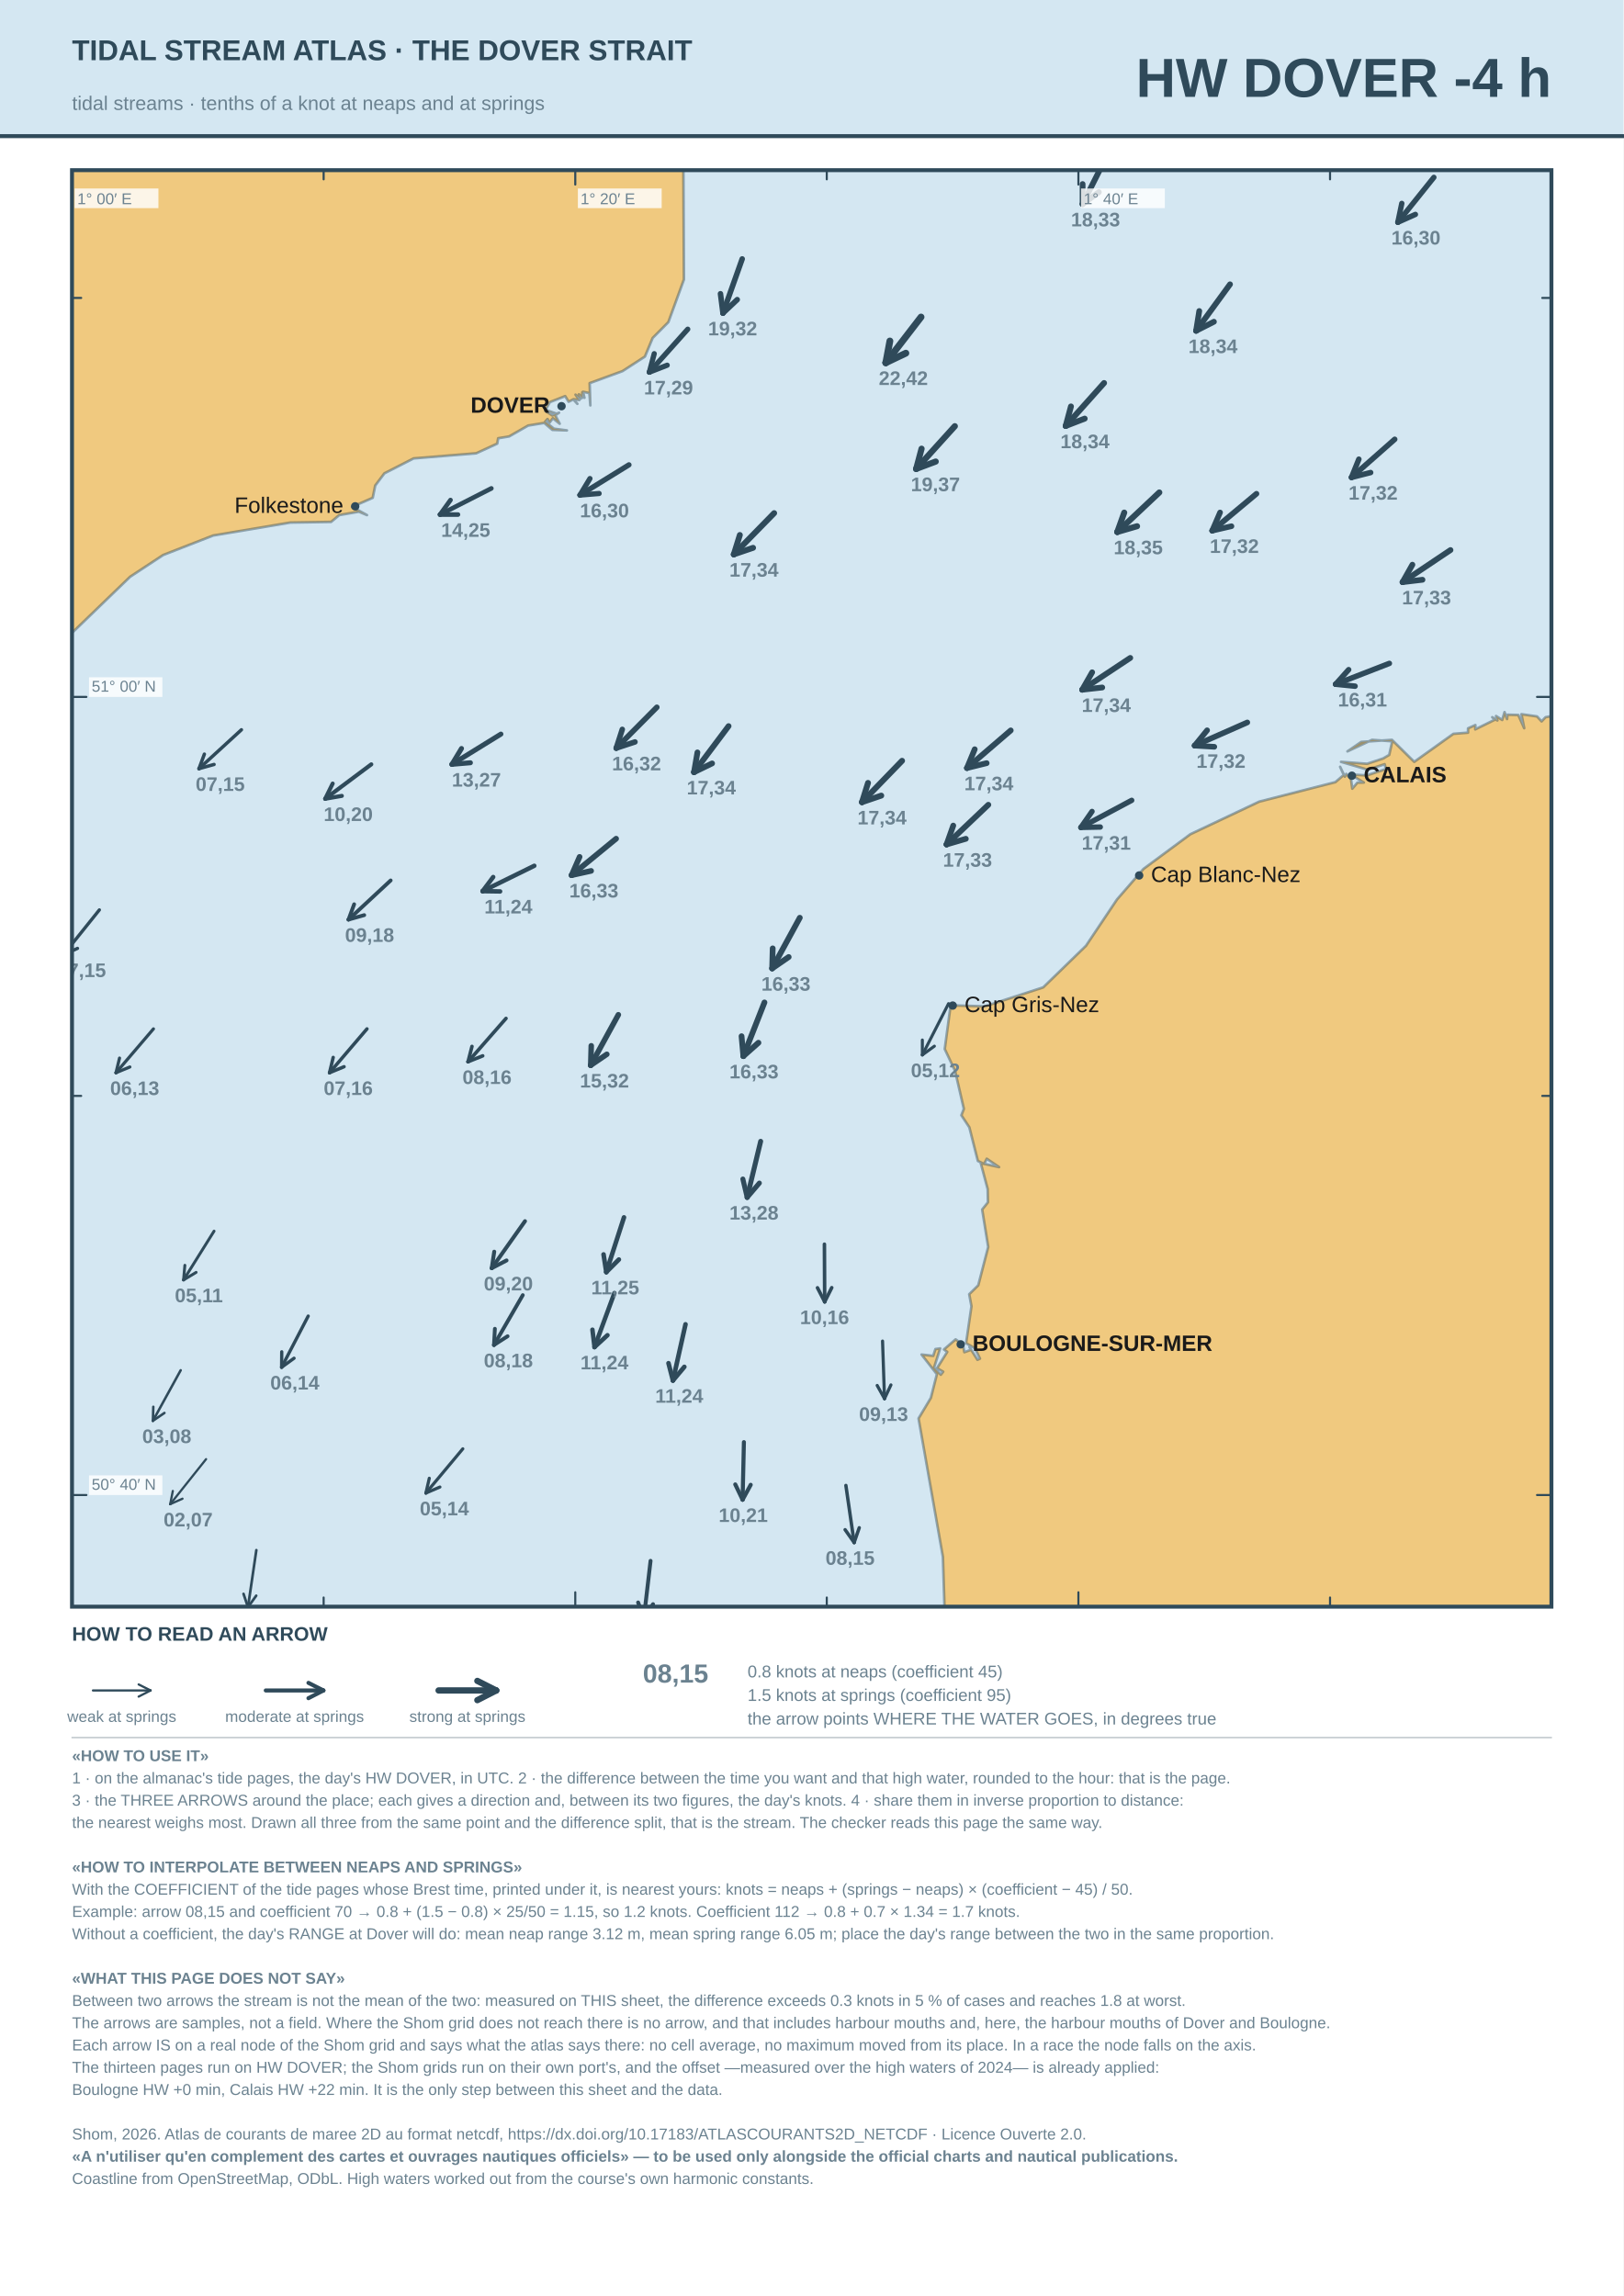
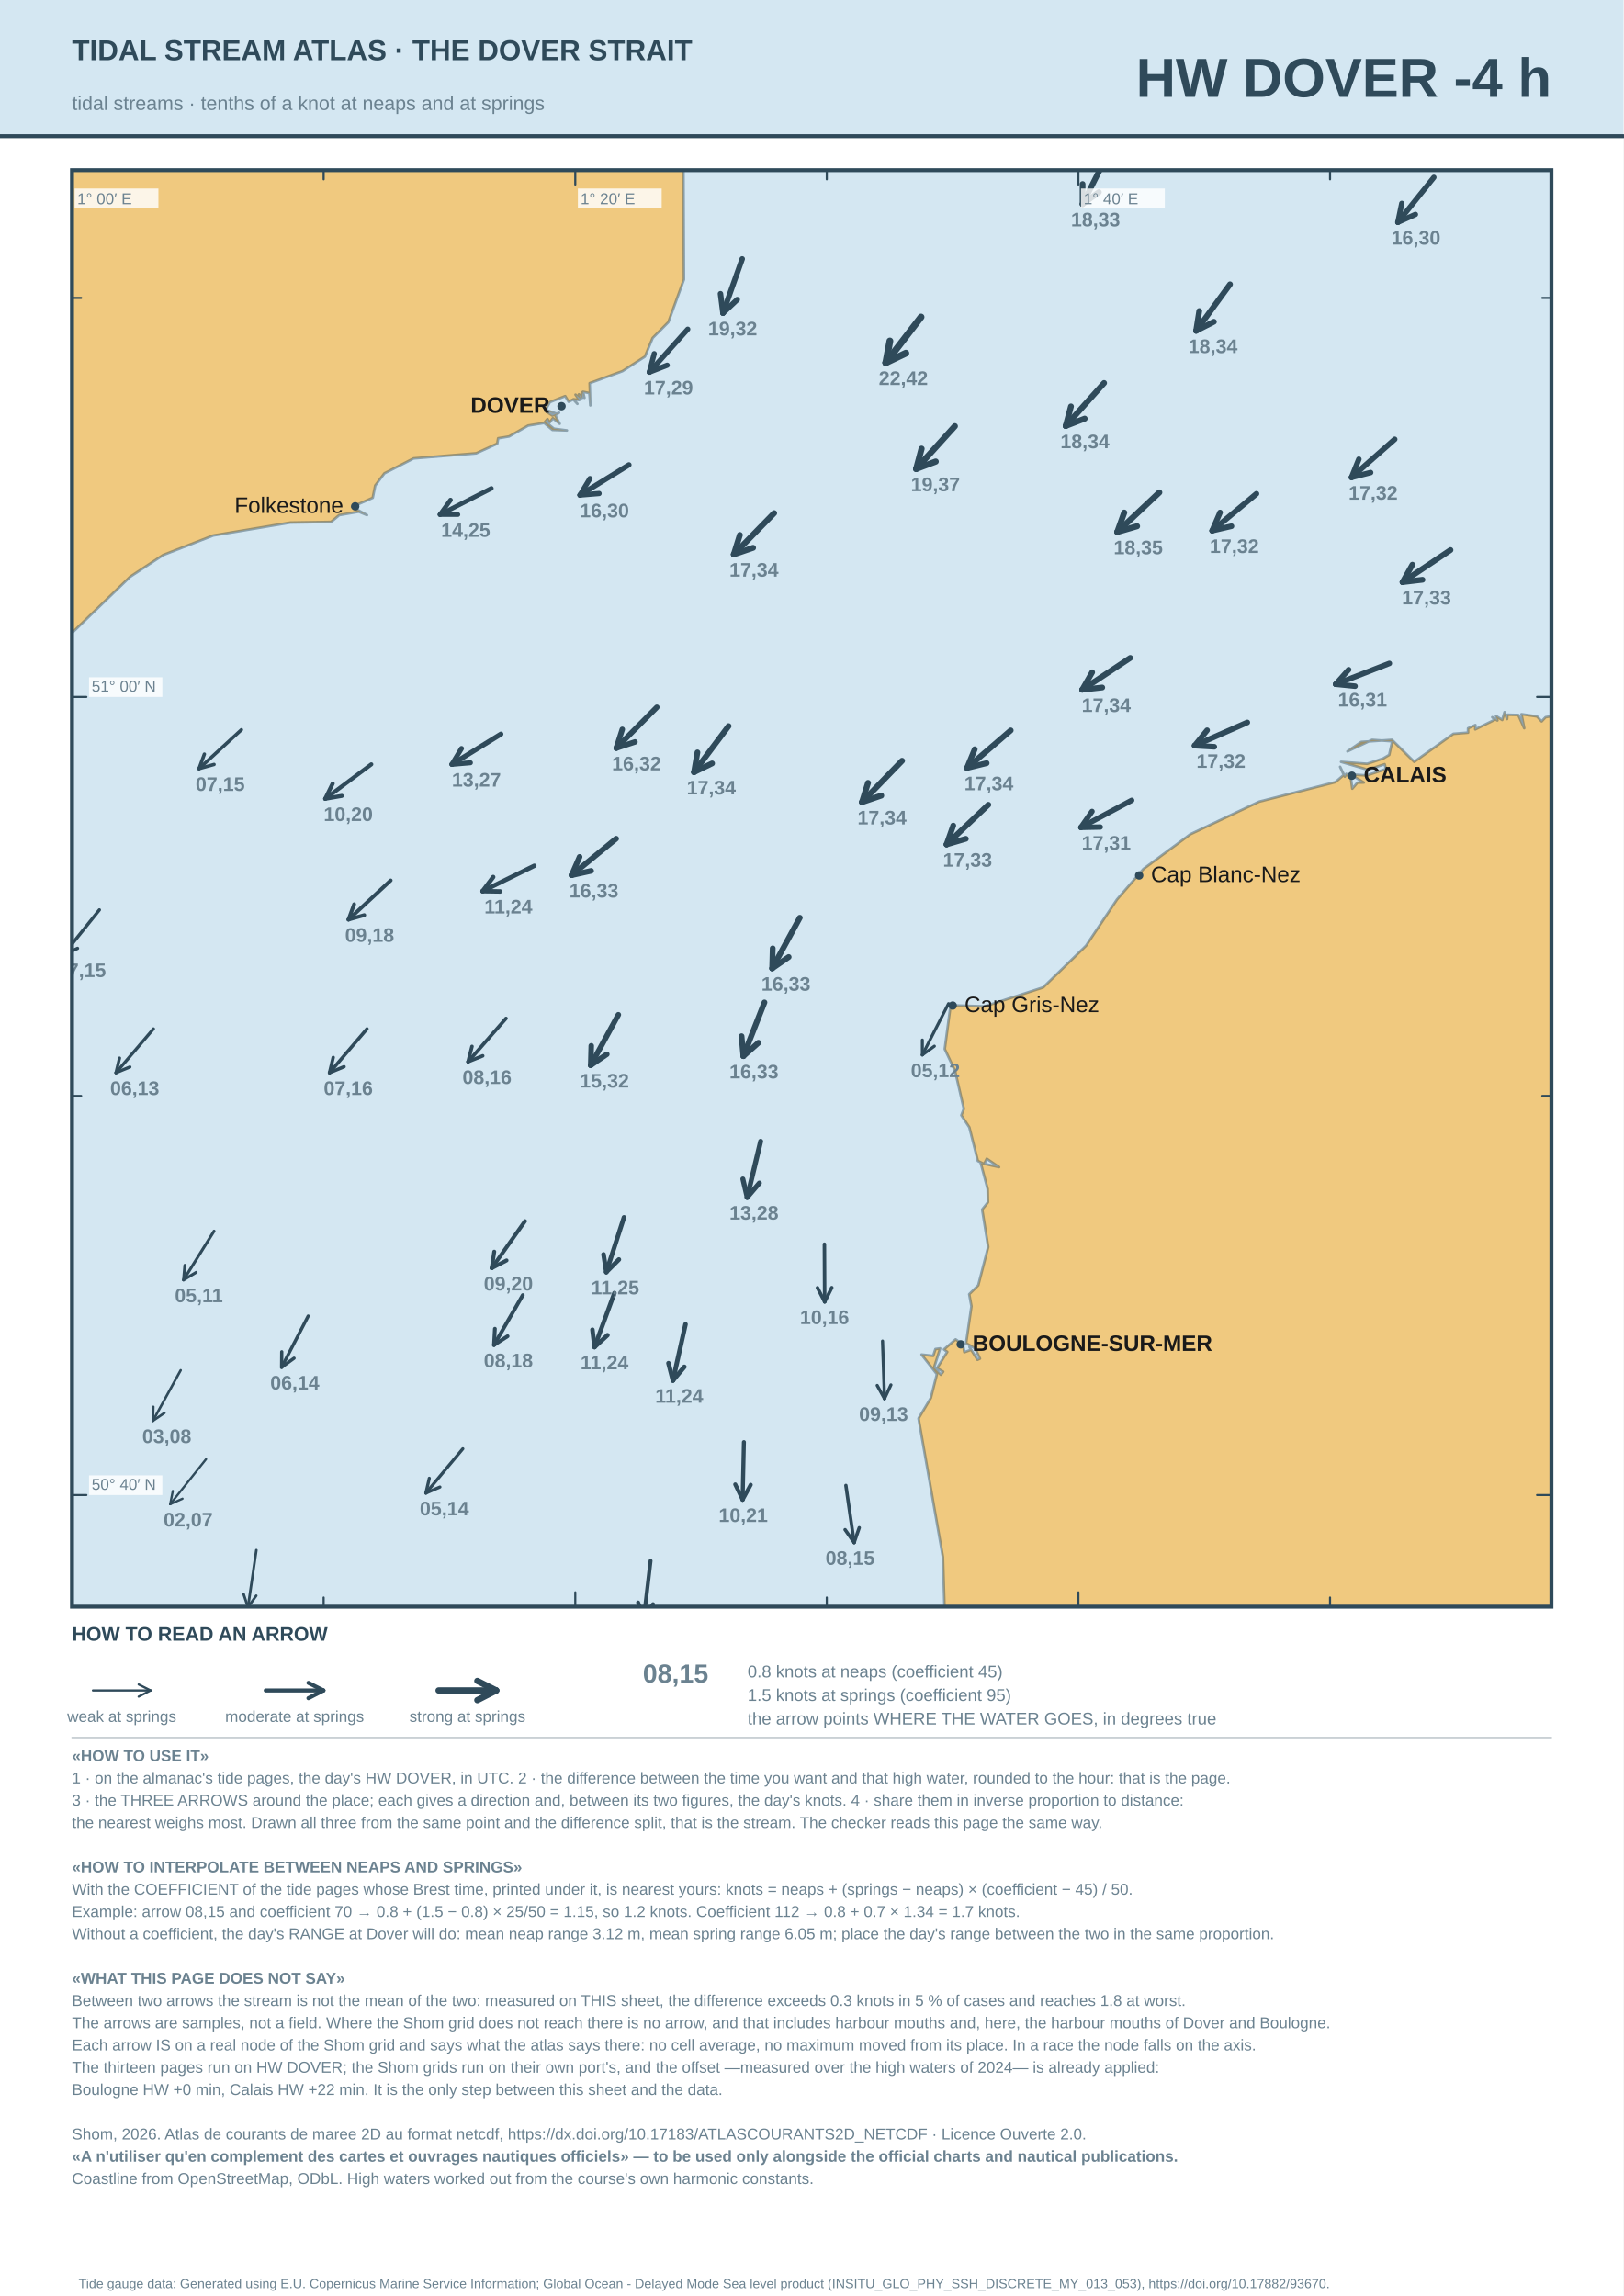
<svg xmlns="http://www.w3.org/2000/svg" width="1240" height="1754" viewBox="0 0 1240 1754">
  <rect x="0.0" y="0.0" width="1240.0" height="1754.0" fill="#FFFFFF" />
  <rect x="0.0" y="0.0" width="1240.0" height="104.0" fill="#D4E7F2" />
  <line x1="0.0" y1="104.0" x2="1240.0" y2="104.0" stroke="#2F4A5A" stroke-width="3.0" stroke-linecap="round" />
  <text x="55.0" y="46.0" font-family="Arial" font-size="22" fill="#2F4A5A" font-weight="bold">TIDAL STREAM ATLAS · THE DOVER STRAIT</text>
  <text x="55.0" y="84.0" font-family="Arial" font-size="15" fill="#6B8290">tidal streams · tenths of a knot at neaps and at springs</text>
  <text x="1185.0" y="74.0" font-family="Arial" font-size="42" fill="#2F4A5A" font-weight="bold" text-anchor="end">HW DOVER   -4 h</text>
  <g transform="translate(0.0,75.0)">
    <clipPath id="marco">
      <rect x="55.0" y="55.0" width="1130.0" height="1097.4" />
    </clipPath>
    <g clip-path="url(#marco)">
      <rect x="55.0" y="55.0" width="1130.0" height="1097.4" fill="#D4E7F2" />
      <polygon points="522.0,55.0 522.4,138.5 510.5,171.1 498.5,183.2 492.6,197.4 475.5,208.5 450.4,217.7 450.9,234.7 450.2,225.3 445.3,224.3 446.4,228.9 444.8,224.6 444.7,228.9 442.2,226.2 443.5,229.6 439.6,226.5 442.5,230.6 438.0,230.0 441.0,233.5 437.9,230.1 434.3,231.9 431.7,227.6 420.0,232.2 416.7,238.1 424.7,240.9 416.3,238.8 421.9,242.4 427.0,240.3 424.1,242.2 427.5,248.7 422.3,244.5 419.7,247.9 418.2,245.1 416.4,247.1 423.1,252.5 433.0,253.8 421.9,253.4 415.7,248.1 403.4,250.1 388.9,258.4 380.5,259.8 379.8,263.9 363.7,271.3 315.9,275.2 293.6,286.6 286.6,295.9 284.7,305.3 268.9,312.2 280.3,318.5 274.1,315.9 259.1,318.5 252.9,323.7 221.7,324.2 162.8,334.1 124.6,349.0 99.4,365.6 55.0,408.5 55.0,55.0" fill="#F0C97F" />
      <polygon points="721.4,1152.4 720.2,1114.4 701.6,1008.6 711.0,992.9 715.6,974.8 703.9,959.8 712.8,960.8 714.5,955.6 718.1,955.1 713.4,969.9 718.6,975.2 720.4,972.9 715.7,970.2 723.5,957.8 721.0,955.9 729.9,948.2 735.5,952.2 736.6,958.0 741.6,956.2 740.5,954.1 746.6,963.8 748.5,962.9 744.8,955.1 737.9,951.1 742.0,922.9 740.3,913.7 747.2,906.9 754.8,877.6 750.2,849.0 754.6,843.5 754.4,833.4 749.1,813.5 763.1,816.6 753.7,810.2 751.7,814.2 746.9,811.9 740.4,786.2 734.3,777.0 736.2,772.1 729.5,743.1 721.6,726.4 726.1,693.0 752.2,693.8 796.8,679.3 829.5,647.5 853.2,612.1 873.4,588.8 909.2,562.3 961.8,537.4 1020.0,522.5 1026.4,517.0 1023.6,510.8 1027.2,518.3 1028.3,516.2 1031.9,520.2 1032.9,527.5 1036.8,522.9 1041.7,522.8 1031.5,516.6 1043.9,517.4 1058.6,512.5 1057.6,508.8 1044.7,513.0 1024.3,507.0 1044.2,508.5 1056.5,504.4 1061.1,501.7 1063.4,491.3 1048.0,490.2 1029.2,499.0 1039.7,491.8 1063.2,490.2 1080.2,507.0 1110.1,485.6 1121.3,484.7 1121.3,481.4 1126.9,478.9 1126.8,482.2 1141.8,474.8 1139.8,472.9 1143.7,475.4 1142.7,472.0 1147.4,475.0 1149.2,469.0 1151.1,474.3 1151.4,471.0 1159.7,471.2 1164.2,481.3 1162.1,470.6 1174.0,472.3 1177.5,476.1 1180.5,472.9 1185.0,472.1 1185.0,1152.4" fill="#F0C97F" />
      <polygon points="522.0,55.0 522.4,138.5 510.5,171.1 498.5,183.2 492.6,197.4 475.5,208.5 450.4,217.7 450.9,234.7 450.2,225.3 445.3,224.3 446.4,228.9 444.8,224.6 444.7,228.9 442.2,226.2 443.5,229.6 439.6,226.5 442.5,230.6 438.0,230.0 441.0,233.5 437.9,230.1 434.3,231.9 431.7,227.6 420.0,232.2 416.7,238.1 424.7,240.9 416.3,238.8 421.9,242.4 427.0,240.3 424.1,242.2 427.5,248.7 422.3,244.5 419.7,247.9 418.2,245.1 416.4,247.1 423.1,252.5 433.0,253.8 421.9,253.4 415.7,248.1 403.4,250.1 388.9,258.4 380.5,259.8 379.8,263.9 363.7,271.3 315.9,275.2 293.6,286.6 286.6,295.9 284.7,305.3 268.9,312.2 280.3,318.5 274.1,315.9 259.1,318.5 252.9,323.7 221.7,324.2 162.8,334.1 124.6,349.0 99.4,365.6 55.0,408.5 55.0,55.0" fill="none" stroke="#2F4A5A" stroke-opacity="0.44" stroke-width="2" stroke-linecap="round" stroke-linejoin="round" />
      <polygon points="721.4,1152.4 720.2,1114.4 701.6,1008.6 711.0,992.9 715.6,974.8 703.9,959.8 712.8,960.8 714.5,955.6 718.1,955.1 713.4,969.9 718.6,975.2 720.4,972.9 715.7,970.2 723.5,957.8 721.0,955.9 729.9,948.2 735.5,952.2 736.6,958.0 741.6,956.2 740.5,954.1 746.6,963.8 748.5,962.9 744.8,955.1 737.9,951.1 742.0,922.9 740.3,913.7 747.2,906.9 754.8,877.6 750.2,849.0 754.6,843.5 754.4,833.4 749.1,813.5 763.1,816.6 753.7,810.2 751.7,814.2 746.9,811.9 740.4,786.2 734.3,777.0 736.2,772.1 729.5,743.1 721.6,726.4 726.1,693.0 752.2,693.8 796.8,679.3 829.5,647.5 853.2,612.1 873.4,588.8 909.2,562.3 961.8,537.4 1020.0,522.5 1026.4,517.0 1023.6,510.8 1027.2,518.3 1028.3,516.2 1031.9,520.2 1032.9,527.5 1036.8,522.9 1041.7,522.8 1031.5,516.6 1043.9,517.4 1058.6,512.5 1057.6,508.8 1044.7,513.0 1024.3,507.0 1044.2,508.5 1056.5,504.4 1061.1,501.7 1063.4,491.3 1048.0,490.2 1029.2,499.0 1039.7,491.8 1063.2,490.2 1080.2,507.0 1110.1,485.6 1121.3,484.7 1121.3,481.4 1126.9,478.9 1126.8,482.2 1141.8,474.8 1139.8,472.9 1143.7,475.4 1142.7,472.0 1147.4,475.0 1149.2,469.0 1151.1,474.3 1151.4,471.0 1159.7,471.2 1164.2,481.3 1162.1,470.6 1174.0,472.3 1177.5,476.1 1180.5,472.9 1185.0,472.1 1185.0,1152.4" fill="none" stroke="#2F4A5A" stroke-opacity="0.44" stroke-width="2" stroke-linecap="round" stroke-linejoin="round" />
      <circle cx="428.9" cy="235.3" r="3.2" fill="#2F4A5A" />
      <text x="419.9" y="240.3" font-family="Arial" font-size="17" fill="#1A1A1A" font-weight="bold" text-anchor="end">DOVER</text>
      <circle cx="271.3" cy="311.8" r="3.2" fill="#2F4A5A" />
      <text x="262.3" y="316.8" font-family="Arial" font-size="17" fill="#1A1A1A" text-anchor="end">Folkestone</text>
      <circle cx="733.8" cy="952.0" r="3.2" fill="#2F4A5A" />
      <text x="742.8" y="957.0" font-family="Arial" font-size="17" fill="#1A1A1A" font-weight="bold" text-anchor="start">BOULOGNE-SUR-MER</text>
      <circle cx="1032.6" cy="517.6" r="3.2" fill="#2F4A5A" />
      <text x="1041.6" y="522.6" font-family="Arial" font-size="17" fill="#1A1A1A" font-weight="bold" text-anchor="start">CALAIS</text>
      <circle cx="727.7" cy="693.2" r="3.2" fill="#2F4A5A" />
      <text x="736.7" y="698.2" font-family="Arial" font-size="17" fill="#1A1A1A" text-anchor="start">Cap Gris-Nez</text>
      <circle cx="870.1" cy="593.8" r="3.2" fill="#2F4A5A" />
      <text x="879.1" y="598.8" font-family="Arial" font-size="17" fill="#1A1A1A" text-anchor="start">Cap Blanc-Nez</text>
      <line x1="157.4" y1="1039.7" x2="130.0" y2="1074.1" stroke="#2F4A5A" stroke-width="1.7" stroke-linecap="round" />
      <line x1="130.0" y1="1074.1" x2="139.4" y2="1069.9" stroke="#2F4A5A" stroke-width="1.7" stroke-linecap="round" />
      <line x1="130.0" y1="1074.1" x2="132.0" y2="1064.0" stroke="#2F4A5A" stroke-width="1.7" stroke-linecap="round" />
      <text x="143.7" y="1091.1" font-family="Arial" font-size="15" fill="#6B8290" font-weight="bold" text-anchor="middle">02,07</text>
      <line x1="195.8" y1="1109.2" x2="189.4" y2="1152.8" stroke="#2F4A5A" stroke-width="2.0" stroke-linecap="round" />
      <line x1="189.4" y1="1152.8" x2="195.7" y2="1144.0" stroke="#2F4A5A" stroke-width="2.0" stroke-linecap="round" />
      <line x1="189.4" y1="1152.8" x2="186.0" y2="1142.6" stroke="#2F4A5A" stroke-width="2.0" stroke-linecap="round" />
      <text x="192.6" y="1169.8" font-family="Arial" font-size="15" fill="#6B8290" font-weight="bold" text-anchor="middle">04,09</text>
      <line x1="353.5" y1="1031.8" x2="325.3" y2="1065.6" stroke="#2F4A5A" stroke-width="2.4" stroke-linecap="round" />
      <line x1="325.3" y1="1065.6" x2="336.0" y2="1061.0" stroke="#2F4A5A" stroke-width="2.4" stroke-linecap="round" />
      <line x1="325.3" y1="1065.6" x2="327.9" y2="1054.3" stroke="#2F4A5A" stroke-width="2.4" stroke-linecap="round" />
      <text x="339.4" y="1082.6" font-family="Arial" font-size="15" fill="#6B8290" font-weight="bold" text-anchor="middle">05,14</text>
      <line x1="496.9" y1="1117.4" x2="491.8" y2="1161.1" stroke="#2F4A5A" stroke-width="3.0" stroke-linecap="round" />
      <line x1="491.8" y1="1161.1" x2="498.8" y2="1150.5" stroke="#2F4A5A" stroke-width="3.0" stroke-linecap="round" />
      <line x1="491.8" y1="1161.1" x2="487.4" y2="1149.2" stroke="#2F4A5A" stroke-width="3.0" stroke-linecap="round" />
      <text x="494.3" y="1178.1" font-family="Arial" font-size="15" fill="#6B8290" font-weight="bold" text-anchor="middle">09,19</text>
      <line x1="568.2" y1="1026.7" x2="567.2" y2="1070.7" stroke="#2F4A5A" stroke-width="3.1" stroke-linecap="round" />
      <line x1="567.2" y1="1070.7" x2="573.4" y2="1059.3" stroke="#2F4A5A" stroke-width="3.1" stroke-linecap="round" />
      <line x1="567.2" y1="1070.7" x2="561.6" y2="1059.0" stroke="#2F4A5A" stroke-width="3.1" stroke-linecap="round" />
      <text x="567.7" y="1087.7" font-family="Arial" font-size="15" fill="#6B8290" font-weight="bold" text-anchor="middle">10,21</text>
      <line x1="646.1" y1="1059.8" x2="652.4" y2="1103.4" stroke="#2F4A5A" stroke-width="2.6" stroke-linecap="round" />
      <line x1="652.4" y1="1103.4" x2="656.3" y2="1092.1" stroke="#2F4A5A" stroke-width="2.6" stroke-linecap="round" />
      <line x1="652.4" y1="1103.4" x2="645.5" y2="1093.6" stroke="#2F4A5A" stroke-width="2.6" stroke-linecap="round" />
      <text x="649.3" y="1120.4" font-family="Arial" font-size="15" fill="#6B8290" font-weight="bold" text-anchor="middle">08,15</text>
      <line x1="138.0" y1="971.8" x2="116.8" y2="1010.4" stroke="#2F4A5A" stroke-width="1.9" stroke-linecap="round" />
      <line x1="116.8" y1="1010.4" x2="125.6" y2="1004.4" stroke="#2F4A5A" stroke-width="1.9" stroke-linecap="round" />
      <line x1="116.8" y1="1010.4" x2="117.1" y2="999.7" stroke="#2F4A5A" stroke-width="1.9" stroke-linecap="round" />
      <text x="127.4" y="1027.4" font-family="Arial" font-size="15" fill="#6B8290" font-weight="bold" text-anchor="middle">03,08</text>
      <line x1="235.4" y1="930.4" x2="215.1" y2="969.5" stroke="#2F4A5A" stroke-width="2.5" stroke-linecap="round" />
      <line x1="215.1" y1="969.5" x2="224.6" y2="962.6" stroke="#2F4A5A" stroke-width="2.5" stroke-linecap="round" />
      <line x1="215.1" y1="969.5" x2="215.2" y2="957.7" stroke="#2F4A5A" stroke-width="2.5" stroke-linecap="round" />
      <text x="225.2" y="986.5" font-family="Arial" font-size="15" fill="#6B8290" font-weight="bold" text-anchor="middle">06,14</text>
      <line x1="399.3" y1="914.4" x2="377.3" y2="952.5" stroke="#2F4A5A" stroke-width="2.9" stroke-linecap="round" />
      <line x1="377.3" y1="952.5" x2="387.7" y2="945.8" stroke="#2F4A5A" stroke-width="2.9" stroke-linecap="round" />
      <line x1="377.3" y1="952.5" x2="378.0" y2="940.1" stroke="#2F4A5A" stroke-width="2.9" stroke-linecap="round" />
      <text x="388.3" y="969.5" font-family="Arial" font-size="15" fill="#6B8290" font-weight="bold" text-anchor="middle">08,18</text>
      <line x1="469.3" y1="912.8" x2="454.1" y2="954.1" stroke="#2F4A5A" stroke-width="3.4" stroke-linecap="round" />
      <line x1="454.1" y1="954.1" x2="464.0" y2="945.0" stroke="#2F4A5A" stroke-width="3.4" stroke-linecap="round" />
      <line x1="454.1" y1="954.1" x2="452.5" y2="940.8" stroke="#2F4A5A" stroke-width="3.4" stroke-linecap="round" />
      <text x="461.7" y="971.1" font-family="Arial" font-size="15" fill="#6B8290" font-weight="bold" text-anchor="middle">11,24</text>
      <line x1="523.6" y1="936.7" x2="514.0" y2="979.6" stroke="#2F4A5A" stroke-width="3.5" stroke-linecap="round" />
      <line x1="514.0" y1="979.6" x2="522.7" y2="969.2" stroke="#2F4A5A" stroke-width="3.5" stroke-linecap="round" />
      <line x1="514.0" y1="979.6" x2="510.6" y2="966.4" stroke="#2F4A5A" stroke-width="3.5" stroke-linecap="round" />
      <text x="518.8" y="996.6" font-family="Arial" font-size="15" fill="#6B8290" font-weight="bold" text-anchor="middle">11,24</text>
      <line x1="674.1" y1="949.5" x2="675.6" y2="993.5" stroke="#2F4A5A" stroke-width="2.4" stroke-linecap="round" />
      <line x1="675.6" y1="993.5" x2="680.5" y2="983.0" stroke="#2F4A5A" stroke-width="2.4" stroke-linecap="round" />
      <line x1="675.6" y1="993.5" x2="670.0" y2="983.4" stroke="#2F4A5A" stroke-width="2.4" stroke-linecap="round" />
      <text x="674.9" y="1010.5" font-family="Arial" font-size="15" fill="#6B8290" font-weight="bold" text-anchor="middle">09,13</text>
      <line x1="163.5" y1="865.5" x2="140.2" y2="902.8" stroke="#2F4A5A" stroke-width="2.2" stroke-linecap="round" />
      <line x1="140.2" y1="902.8" x2="149.8" y2="897.0" stroke="#2F4A5A" stroke-width="2.2" stroke-linecap="round" />
      <line x1="140.2" y1="902.8" x2="141.2" y2="891.6" stroke="#2F4A5A" stroke-width="2.2" stroke-linecap="round" />
      <text x="151.9" y="919.8" font-family="Arial" font-size="15" fill="#6B8290" font-weight="bold" text-anchor="middle">05,11</text>
      <line x1="401.0" y1="857.9" x2="375.6" y2="893.8" stroke="#2F4A5A" stroke-width="3.0" stroke-linecap="round" />
      <line x1="375.6" y1="893.8" x2="386.9" y2="887.9" stroke="#2F4A5A" stroke-width="3.0" stroke-linecap="round" />
      <line x1="375.6" y1="893.8" x2="377.5" y2="881.2" stroke="#2F4A5A" stroke-width="3.0" stroke-linecap="round" />
      <text x="388.3" y="910.8" font-family="Arial" font-size="15" fill="#6B8290" font-weight="bold" text-anchor="middle">09,20</text>
      <line x1="476.6" y1="855.0" x2="463.1" y2="896.8" stroke="#2F4A5A" stroke-width="3.5" stroke-linecap="round" />
      <line x1="463.1" y1="896.8" x2="472.7" y2="887.2" stroke="#2F4A5A" stroke-width="3.5" stroke-linecap="round" />
      <line x1="463.1" y1="896.8" x2="461.0" y2="883.3" stroke="#2F4A5A" stroke-width="3.5" stroke-linecap="round" />
      <text x="469.9" y="913.8" font-family="Arial" font-size="15" fill="#6B8290" font-weight="bold" text-anchor="middle">11,25</text>
      <line x1="581.0" y1="796.9" x2="570.7" y2="839.7" stroke="#2F4A5A" stroke-width="3.8" stroke-linecap="round" />
      <line x1="570.7" y1="839.7" x2="580.0" y2="828.8" stroke="#2F4A5A" stroke-width="3.8" stroke-linecap="round" />
      <line x1="570.7" y1="839.7" x2="567.4" y2="825.7" stroke="#2F4A5A" stroke-width="3.8" stroke-linecap="round" />
      <text x="575.9" y="856.7" font-family="Arial" font-size="15" fill="#6B8290" font-weight="bold" text-anchor="middle">13,28</text>
      <line x1="629.7" y1="875.5" x2="629.9" y2="919.5" stroke="#2F4A5A" stroke-width="2.7" stroke-linecap="round" />
      <line x1="629.9" y1="919.5" x2="635.3" y2="908.7" stroke="#2F4A5A" stroke-width="2.7" stroke-linecap="round" />
      <line x1="629.9" y1="919.5" x2="624.4" y2="908.8" stroke="#2F4A5A" stroke-width="2.7" stroke-linecap="round" />
      <text x="629.8" y="936.5" font-family="Arial" font-size="15" fill="#6B8290" font-weight="bold" text-anchor="middle">10,16</text>
      <line x1="117.2" y1="711.0" x2="88.6" y2="744.5" stroke="#2F4A5A" stroke-width="2.4" stroke-linecap="round" />
      <line x1="88.6" y1="744.5" x2="99.2" y2="740.1" stroke="#2F4A5A" stroke-width="2.4" stroke-linecap="round" />
      <line x1="88.6" y1="744.5" x2="91.3" y2="733.3" stroke="#2F4A5A" stroke-width="2.4" stroke-linecap="round" />
      <text x="102.9" y="761.5" font-family="Arial" font-size="15" fill="#6B8290" font-weight="bold" text-anchor="middle">06,13</text>
      <line x1="280.3" y1="711.0" x2="251.7" y2="744.5" stroke="#2F4A5A" stroke-width="2.6" stroke-linecap="round" />
      <line x1="251.7" y1="744.5" x2="262.8" y2="739.9" stroke="#2F4A5A" stroke-width="2.6" stroke-linecap="round" />
      <line x1="251.7" y1="744.5" x2="254.5" y2="732.8" stroke="#2F4A5A" stroke-width="2.6" stroke-linecap="round" />
      <text x="266.0" y="761.5" font-family="Arial" font-size="15" fill="#6B8290" font-weight="bold" text-anchor="middle">07,16</text>
      <line x1="386.5" y1="703.0" x2="357.5" y2="736.1" stroke="#2F4A5A" stroke-width="2.7" stroke-linecap="round" />
      <line x1="357.5" y1="736.1" x2="368.7" y2="731.6" stroke="#2F4A5A" stroke-width="2.7" stroke-linecap="round" />
      <line x1="357.5" y1="736.1" x2="360.5" y2="724.4" stroke="#2F4A5A" stroke-width="2.7" stroke-linecap="round" />
      <text x="372.0" y="753.1" font-family="Arial" font-size="15" fill="#6B8290" font-weight="bold" text-anchor="middle">08,16</text>
      <line x1="472.3" y1="700.2" x2="451.2" y2="738.8" stroke="#2F4A5A" stroke-width="4.2" stroke-linecap="round" />
      <line x1="451.2" y1="738.8" x2="463.5" y2="730.4" stroke="#2F4A5A" stroke-width="4.2" stroke-linecap="round" />
      <line x1="451.2" y1="738.8" x2="451.6" y2="723.9" stroke="#2F4A5A" stroke-width="4.2" stroke-linecap="round" />
      <text x="461.7" y="755.8" font-family="Arial" font-size="15" fill="#6B8290" font-weight="bold" text-anchor="middle">15,32</text>
      <line x1="583.9" y1="690.8" x2="567.8" y2="731.8" stroke="#2F4A5A" stroke-width="4.4" stroke-linecap="round" />
      <line x1="567.8" y1="731.8" x2="579.3" y2="721.6" stroke="#2F4A5A" stroke-width="4.4" stroke-linecap="round" />
      <line x1="567.8" y1="731.8" x2="566.4" y2="716.6" stroke="#2F4A5A" stroke-width="4.4" stroke-linecap="round" />
      <text x="575.9" y="748.8" font-family="Arial" font-size="15" fill="#6B8290" font-weight="bold" text-anchor="middle">16,33</text>
      <line x1="724.5" y1="691.7" x2="704.5" y2="730.9" stroke="#2F4A5A" stroke-width="2.3" stroke-linecap="round" />
      <line x1="704.5" y1="730.9" x2="713.7" y2="724.2" stroke="#2F4A5A" stroke-width="2.3" stroke-linecap="round" />
      <line x1="704.5" y1="730.9" x2="704.5" y2="719.5" stroke="#2F4A5A" stroke-width="2.3" stroke-linecap="round" />
      <text x="714.5" y="747.9" font-family="Arial" font-size="15" fill="#6B8290" font-weight="bold" text-anchor="middle">05,12</text>
      <line x1="75.9" y1="620.1" x2="48.4" y2="654.4" stroke="#2F4A5A" stroke-width="2.5" stroke-linecap="round" />
      <line x1="48.4" y1="654.4" x2="59.2" y2="649.5" stroke="#2F4A5A" stroke-width="2.5" stroke-linecap="round" />
      <line x1="48.4" y1="654.4" x2="50.8" y2="642.8" stroke="#2F4A5A" stroke-width="2.5" stroke-linecap="round" />
      <text x="62.2" y="671.4" font-family="Arial" font-size="15" fill="#6B8290" font-weight="bold" text-anchor="middle">07,15</text>
      <line x1="298.4" y1="597.6" x2="266.2" y2="627.5" stroke="#2F4A5A" stroke-width="2.9" stroke-linecap="round" />
      <line x1="266.2" y1="627.5" x2="278.2" y2="624.1" stroke="#2F4A5A" stroke-width="2.9" stroke-linecap="round" />
      <line x1="266.2" y1="627.5" x2="270.5" y2="615.8" stroke="#2F4A5A" stroke-width="2.9" stroke-linecap="round" />
      <text x="282.3" y="644.5" font-family="Arial" font-size="15" fill="#6B8290" font-weight="bold" text-anchor="middle">09,18</text>
      <line x1="408.1" y1="586.4" x2="368.6" y2="605.8" stroke="#2F4A5A" stroke-width="3.4" stroke-linecap="round" />
      <line x1="368.6" y1="605.8" x2="382.0" y2="606.0" stroke="#2F4A5A" stroke-width="3.4" stroke-linecap="round" />
      <line x1="368.6" y1="605.8" x2="376.7" y2="595.0" stroke="#2F4A5A" stroke-width="3.4" stroke-linecap="round" />
      <text x="388.3" y="622.8" font-family="Arial" font-size="15" fill="#6B8290" font-weight="bold" text-anchor="middle">11,24</text>
      <line x1="610.9" y1="626.1" x2="589.8" y2="664.8" stroke="#2F4A5A" stroke-width="4.4" stroke-linecap="round" />
      <line x1="589.8" y1="664.8" x2="602.4" y2="656.1" stroke="#2F4A5A" stroke-width="4.4" stroke-linecap="round" />
      <line x1="589.8" y1="664.8" x2="590.2" y2="649.5" stroke="#2F4A5A" stroke-width="4.4" stroke-linecap="round" />
      <text x="600.3" y="681.8" font-family="Arial" font-size="15" fill="#6B8290" font-weight="bold" text-anchor="middle">16,33</text>
      <line x1="283.6" y1="508.9" x2="248.4" y2="535.2" stroke="#2F4A5A" stroke-width="3.1" stroke-linecap="round" />
      <line x1="248.4" y1="535.2" x2="261.1" y2="533.0" stroke="#2F4A5A" stroke-width="3.1" stroke-linecap="round" />
      <line x1="248.4" y1="535.2" x2="254.1" y2="523.6" stroke="#2F4A5A" stroke-width="3.1" stroke-linecap="round" />
      <text x="266.0" y="552.2" font-family="Arial" font-size="15" fill="#6B8290" font-weight="bold" text-anchor="middle">10,20</text>
      <line x1="470.6" y1="565.7" x2="436.6" y2="593.6" stroke="#2F4A5A" stroke-width="4.3" stroke-linecap="round" />
      <line x1="436.6" y1="593.6" x2="451.5" y2="590.3" stroke="#2F4A5A" stroke-width="4.3" stroke-linecap="round" />
      <line x1="436.6" y1="593.6" x2="442.7" y2="579.6" stroke="#2F4A5A" stroke-width="4.3" stroke-linecap="round" />
      <text x="453.6" y="610.6" font-family="Arial" font-size="15" fill="#6B8290" font-weight="bold" text-anchor="middle">16,33</text>
      <line x1="689.0" y1="506.2" x2="658.4" y2="537.8" stroke="#2F4A5A" stroke-width="4.5" stroke-linecap="round" />
      <line x1="658.4" y1="537.8" x2="673.1" y2="532.8" stroke="#2F4A5A" stroke-width="4.5" stroke-linecap="round" />
      <line x1="658.4" y1="537.8" x2="663.0" y2="523.1" stroke="#2F4A5A" stroke-width="4.5" stroke-linecap="round" />
      <text x="673.7" y="554.8" font-family="Arial" font-size="15" fill="#6B8290" font-weight="bold" text-anchor="middle">17,34</text>
      <line x1="754.9" y1="539.8" x2="723.0" y2="570.1" stroke="#2F4A5A" stroke-width="4.4" stroke-linecap="round" />
      <line x1="723.0" y1="570.1" x2="737.7" y2="565.8" stroke="#2F4A5A" stroke-width="4.4" stroke-linecap="round" />
      <line x1="723.0" y1="570.1" x2="728.1" y2="555.7" stroke="#2F4A5A" stroke-width="4.4" stroke-linecap="round" />
      <text x="739.0" y="587.1" font-family="Arial" font-size="15" fill="#6B8290" font-weight="bold" text-anchor="middle">17,33</text>
      <line x1="864.4" y1="536.4" x2="825.6" y2="557.1" stroke="#2F4A5A" stroke-width="4.1" stroke-linecap="round" />
      <line x1="825.6" y1="557.1" x2="840.4" y2="556.8" stroke="#2F4A5A" stroke-width="4.1" stroke-linecap="round" />
      <line x1="825.6" y1="557.1" x2="834.1" y2="544.9" stroke="#2F4A5A" stroke-width="4.1" stroke-linecap="round" />
      <text x="845.0" y="574.1" font-family="Arial" font-size="15" fill="#6B8290" font-weight="bold" text-anchor="middle">17,31</text>
      <line x1="184.4" y1="482.5" x2="152.0" y2="512.2" stroke="#2F4A5A" stroke-width="2.6" stroke-linecap="round" />
      <line x1="152.0" y1="512.2" x2="163.5" y2="509.0" stroke="#2F4A5A" stroke-width="2.6" stroke-linecap="round" />
      <line x1="152.0" y1="512.2" x2="156.1" y2="501.1" stroke="#2F4A5A" stroke-width="2.6" stroke-linecap="round" />
      <text x="168.2" y="529.2" font-family="Arial" font-size="15" fill="#6B8290" font-weight="bold" text-anchor="middle">07,15</text>
      <line x1="382.6" y1="485.8" x2="345.2" y2="508.9" stroke="#2F4A5A" stroke-width="3.8" stroke-linecap="round" />
      <line x1="345.2" y1="508.9" x2="359.3" y2="507.7" stroke="#2F4A5A" stroke-width="3.8" stroke-linecap="round" />
      <line x1="345.2" y1="508.9" x2="352.5" y2="496.8" stroke="#2F4A5A" stroke-width="3.8" stroke-linecap="round" />
      <text x="363.9" y="525.9" font-family="Arial" font-size="15" fill="#6B8290" font-weight="bold" text-anchor="middle">13,27</text>
      <line x1="501.7" y1="465.3" x2="470.7" y2="496.5" stroke="#2F4A5A" stroke-width="4.2" stroke-linecap="round" />
      <line x1="470.7" y1="496.5" x2="485.0" y2="491.8" stroke="#2F4A5A" stroke-width="4.2" stroke-linecap="round" />
      <line x1="470.7" y1="496.5" x2="475.3" y2="482.2" stroke="#2F4A5A" stroke-width="4.2" stroke-linecap="round" />
      <text x="486.2" y="513.5" font-family="Arial" font-size="15" fill="#6B8290" font-weight="bold" text-anchor="middle">16,32</text>
      <line x1="556.5" y1="479.7" x2="530.1" y2="514.9" stroke="#2F4A5A" stroke-width="4.4" stroke-linecap="round" />
      <line x1="530.1" y1="514.9" x2="543.9" y2="508.2" stroke="#2F4A5A" stroke-width="4.4" stroke-linecap="round" />
      <line x1="530.1" y1="514.9" x2="532.7" y2="499.8" stroke="#2F4A5A" stroke-width="4.4" stroke-linecap="round" />
      <text x="543.3" y="531.9" font-family="Arial" font-size="15" fill="#6B8290" font-weight="bold" text-anchor="middle">17,34</text>
      <line x1="772.0" y1="483.0" x2="738.6" y2="511.7" stroke="#2F4A5A" stroke-width="4.4" stroke-linecap="round" />
      <line x1="738.6" y1="511.7" x2="753.6" y2="508.0" stroke="#2F4A5A" stroke-width="4.4" stroke-linecap="round" />
      <line x1="738.6" y1="511.7" x2="744.5" y2="497.4" stroke="#2F4A5A" stroke-width="4.4" stroke-linecap="round" />
      <text x="755.3" y="528.7" font-family="Arial" font-size="15" fill="#6B8290" font-weight="bold" text-anchor="middle">17,34</text>
      <line x1="863.3" y1="427.6" x2="826.6" y2="451.9" stroke="#2F4A5A" stroke-width="4.4" stroke-linecap="round" />
      <line x1="826.6" y1="451.9" x2="841.9" y2="450.2" stroke="#2F4A5A" stroke-width="4.4" stroke-linecap="round" />
      <line x1="826.6" y1="451.9" x2="834.2" y2="438.6" stroke="#2F4A5A" stroke-width="4.4" stroke-linecap="round" />
      <text x="845.0" y="468.9" font-family="Arial" font-size="15" fill="#6B8290" font-weight="bold" text-anchor="middle">17,34</text>
      <line x1="952.7" y1="476.9" x2="912.5" y2="494.6" stroke="#2F4A5A" stroke-width="4.3" stroke-linecap="round" />
      <line x1="912.5" y1="494.6" x2="927.5" y2="495.5" stroke="#2F4A5A" stroke-width="4.3" stroke-linecap="round" />
      <line x1="912.5" y1="494.6" x2="922.0" y2="482.9" stroke="#2F4A5A" stroke-width="4.3" stroke-linecap="round" />
      <text x="932.6" y="511.6" font-family="Arial" font-size="15" fill="#6B8290" font-weight="bold" text-anchor="middle">17,32</text>
      <line x1="1061.2" y1="431.8" x2="1020.2" y2="447.7" stroke="#2F4A5A" stroke-width="4.2" stroke-linecap="round" />
      <line x1="1020.2" y1="447.7" x2="1035.0" y2="449.2" stroke="#2F4A5A" stroke-width="4.2" stroke-linecap="round" />
      <line x1="1020.2" y1="447.7" x2="1030.1" y2="436.6" stroke="#2F4A5A" stroke-width="4.2" stroke-linecap="round" />
      <text x="1040.7" y="464.7" font-family="Arial" font-size="15" fill="#6B8290" font-weight="bold" text-anchor="middle">16,31</text>
      <line x1="375.3" y1="298.1" x2="336.1" y2="318.1" stroke="#2F4A5A" stroke-width="3.5" stroke-linecap="round" />
      <line x1="336.1" y1="318.1" x2="349.8" y2="318.1" stroke="#2F4A5A" stroke-width="3.5" stroke-linecap="round" />
      <line x1="336.1" y1="318.1" x2="344.1" y2="307.0" stroke="#2F4A5A" stroke-width="3.5" stroke-linecap="round" />
      <text x="355.7" y="335.1" font-family="Arial" font-size="15" fill="#6B8290" font-weight="bold" text-anchor="middle">14,25</text>
      <line x1="480.4" y1="280.1" x2="443.0" y2="303.2" stroke="#2F4A5A" stroke-width="4.0" stroke-linecap="round" />
      <line x1="443.0" y1="303.2" x2="457.6" y2="302.0" stroke="#2F4A5A" stroke-width="4.0" stroke-linecap="round" />
      <line x1="443.0" y1="303.2" x2="450.6" y2="290.6" stroke="#2F4A5A" stroke-width="4.0" stroke-linecap="round" />
      <text x="461.7" y="320.2" font-family="Arial" font-size="15" fill="#6B8290" font-weight="bold" text-anchor="middle">16,30</text>
      <line x1="591.3" y1="317.0" x2="560.5" y2="348.5" stroke="#2F4A5A" stroke-width="4.5" stroke-linecap="round" />
      <line x1="560.5" y1="348.5" x2="575.2" y2="343.5" stroke="#2F4A5A" stroke-width="4.5" stroke-linecap="round" />
      <line x1="560.5" y1="348.5" x2="565.1" y2="333.7" stroke="#2F4A5A" stroke-width="4.5" stroke-linecap="round" />
      <text x="575.9" y="365.5" font-family="Arial" font-size="15" fill="#6B8290" font-weight="bold" text-anchor="middle">17,34</text>
      <line x1="729.3" y1="250.6" x2="699.8" y2="283.2" stroke="#2F4A5A" stroke-width="4.7" stroke-linecap="round" />
      <line x1="699.8" y1="283.2" x2="714.7" y2="277.6" stroke="#2F4A5A" stroke-width="4.7" stroke-linecap="round" />
      <line x1="699.8" y1="283.2" x2="703.9" y2="267.8" stroke="#2F4A5A" stroke-width="4.7" stroke-linecap="round" />
      <text x="714.5" y="300.2" font-family="Arial" font-size="15" fill="#6B8290" font-weight="bold" text-anchor="middle">19,37</text>
      <line x1="885.5" y1="301.2" x2="853.4" y2="331.4" stroke="#2F4A5A" stroke-width="4.6" stroke-linecap="round" />
      <line x1="853.4" y1="331.4" x2="868.5" y2="327.0" stroke="#2F4A5A" stroke-width="4.6" stroke-linecap="round" />
      <line x1="853.4" y1="331.4" x2="858.7" y2="316.6" stroke="#2F4A5A" stroke-width="4.6" stroke-linecap="round" />
      <text x="869.4" y="348.4" font-family="Arial" font-size="15" fill="#6B8290" font-weight="bold" text-anchor="middle">18,35</text>
      <line x1="959.7" y1="302.2" x2="925.9" y2="330.4" stroke="#2F4A5A" stroke-width="4.3" stroke-linecap="round" />
      <line x1="925.9" y1="330.4" x2="940.6" y2="327.0" stroke="#2F4A5A" stroke-width="4.3" stroke-linecap="round" />
      <line x1="925.9" y1="330.4" x2="931.9" y2="316.5" stroke="#2F4A5A" stroke-width="4.3" stroke-linecap="round" />
      <text x="942.8" y="347.4" font-family="Arial" font-size="15" fill="#6B8290" font-weight="bold" text-anchor="middle">17,32</text>
      <line x1="1107.9" y1="345.2" x2="1071.3" y2="369.7" stroke="#2F4A5A" stroke-width="4.4" stroke-linecap="round" />
      <line x1="1071.3" y1="369.7" x2="1086.5" y2="367.9" stroke="#2F4A5A" stroke-width="4.4" stroke-linecap="round" />
      <line x1="1071.3" y1="369.7" x2="1078.8" y2="356.4" stroke="#2F4A5A" stroke-width="4.4" stroke-linecap="round" />
      <text x="1089.6" y="386.7" font-family="Arial" font-size="15" fill="#6B8290" font-weight="bold" text-anchor="middle">17,33</text>
      <line x1="525.3" y1="176.5" x2="496.0" y2="209.3" stroke="#2F4A5A" stroke-width="4.0" stroke-linecap="round" />
      <line x1="496.0" y1="209.3" x2="509.6" y2="204.0" stroke="#2F4A5A" stroke-width="4.0" stroke-linecap="round" />
      <line x1="496.0" y1="209.3" x2="499.7" y2="195.2" stroke="#2F4A5A" stroke-width="4.0" stroke-linecap="round" />
      <text x="510.6" y="226.3" font-family="Arial" font-size="15" fill="#6B8290" font-weight="bold" text-anchor="middle">17,29</text>
      <line x1="703.5" y1="167.2" x2="676.6" y2="202.1" stroke="#2F4A5A" stroke-width="5.2" stroke-linecap="round" />
      <line x1="676.6" y1="202.1" x2="691.9" y2="194.8" stroke="#2F4A5A" stroke-width="5.2" stroke-linecap="round" />
      <line x1="676.6" y1="202.1" x2="679.7" y2="185.5" stroke="#2F4A5A" stroke-width="5.2" stroke-linecap="round" />
      <text x="690.0" y="219.1" font-family="Arial" font-size="15" fill="#6B8290" font-weight="bold" text-anchor="middle">22,42</text>
      <line x1="843.3" y1="217.6" x2="814.0" y2="250.4" stroke="#2F4A5A" stroke-width="4.5" stroke-linecap="round" />
      <line x1="814.0" y1="250.4" x2="828.5" y2="244.8" stroke="#2F4A5A" stroke-width="4.5" stroke-linecap="round" />
      <line x1="814.0" y1="250.4" x2="818.0" y2="235.5" stroke="#2F4A5A" stroke-width="4.5" stroke-linecap="round" />
      <text x="828.7" y="267.4" font-family="Arial" font-size="15" fill="#6B8290" font-weight="bold" text-anchor="middle">18,34</text>
      <line x1="939.5" y1="142.2" x2="913.6" y2="177.7" stroke="#2F4A5A" stroke-width="4.4" stroke-linecap="round" />
      <line x1="913.6" y1="177.7" x2="927.2" y2="170.8" stroke="#2F4A5A" stroke-width="4.4" stroke-linecap="round" />
      <line x1="913.6" y1="177.7" x2="916.0" y2="162.6" stroke="#2F4A5A" stroke-width="4.4" stroke-linecap="round" />
      <text x="926.5" y="194.7" font-family="Arial" font-size="15" fill="#6B8290" font-weight="bold" text-anchor="middle">18,34</text>
      <line x1="1065.3" y1="260.6" x2="1032.3" y2="289.7" stroke="#2F4A5A" stroke-width="4.2" stroke-linecap="round" />
      <line x1="1032.3" y1="289.7" x2="1046.9" y2="286.0" stroke="#2F4A5A" stroke-width="4.2" stroke-linecap="round" />
      <line x1="1032.3" y1="289.7" x2="1037.9" y2="275.8" stroke="#2F4A5A" stroke-width="4.2" stroke-linecap="round" />
      <text x="1048.8" y="306.7" font-family="Arial" font-size="15" fill="#6B8290" font-weight="bold" text-anchor="middle">17,32</text>
      <line x1="566.9" y1="122.8" x2="552.2" y2="164.2" stroke="#2F4A5A" stroke-width="4.2" stroke-linecap="round" />
      <line x1="552.2" y1="164.2" x2="563.1" y2="153.9" stroke="#2F4A5A" stroke-width="4.2" stroke-linecap="round" />
      <line x1="552.2" y1="164.2" x2="550.3" y2="149.4" stroke="#2F4A5A" stroke-width="4.2" stroke-linecap="round" />
      <text x="559.6" y="181.2" font-family="Arial" font-size="15" fill="#6B8290" font-weight="bold" text-anchor="middle">19,32</text>
      <line x1="846.7" y1="41.5" x2="826.9" y2="80.9" stroke="#2F4A5A" stroke-width="4.4" stroke-linecap="round" />
      <line x1="826.9" y1="80.9" x2="839.3" y2="71.8" stroke="#2F4A5A" stroke-width="4.4" stroke-linecap="round" />
      <line x1="826.9" y1="80.9" x2="826.9" y2="65.6" stroke="#2F4A5A" stroke-width="4.4" stroke-linecap="round" />
      <text x="836.8" y="97.9" font-family="Arial" font-size="15" fill="#6B8290" font-weight="bold" text-anchor="middle">18,33</text>
      <line x1="1095.2" y1="60.5" x2="1067.7" y2="94.8" stroke="#2F4A5A" stroke-width="4.1" stroke-linecap="round" />
      <line x1="1067.7" y1="94.8" x2="1081.1" y2="88.8" stroke="#2F4A5A" stroke-width="4.1" stroke-linecap="round" />
      <line x1="1067.7" y1="94.8" x2="1070.7" y2="80.4" stroke="#2F4A5A" stroke-width="4.1" stroke-linecap="round" />
      <text x="1081.5" y="111.8" font-family="Arial" font-size="15" fill="#6B8290" font-weight="bold" text-anchor="middle">16,30</text>
    </g>
    <rect x="55.0" y="55.0" width="1130.0" height="1097.4" fill="none" stroke="#2F4A5A" stroke-width="3" />
    <line x1="55.0" y1="1067.1" x2="66.0" y2="1067.1" stroke="#2F4A5A" stroke-width="1.6" stroke-linecap="round" />
    <line x1="1174.0" y1="1067.1" x2="1185.0" y2="1067.1" stroke="#2F4A5A" stroke-width="1.6" stroke-linecap="round" />
    <rect x="68.0" y="1052.1" width="56.0" height="15.0" fill="#FFFFFF" opacity="0.82" />
    <text x="70.0" y="1063.1" font-family="Arial" font-size="12" fill="#6B8290">50° 40′ N</text>
    <line x1="55.0" y1="762.2" x2="62.0" y2="762.2" stroke="#2F4A5A" stroke-width="1.6" stroke-linecap="round" />
    <line x1="1178.0" y1="762.2" x2="1185.0" y2="762.2" stroke="#2F4A5A" stroke-width="1.6" stroke-linecap="round" />
    <line x1="55.0" y1="457.4" x2="66.0" y2="457.4" stroke="#2F4A5A" stroke-width="1.6" stroke-linecap="round" />
    <line x1="1174.0" y1="457.4" x2="1185.0" y2="457.4" stroke="#2F4A5A" stroke-width="1.6" stroke-linecap="round" />
    <rect x="68.0" y="442.4" width="56.0" height="15.0" fill="#FFFFFF" opacity="0.82" />
    <text x="70.0" y="453.4" font-family="Arial" font-size="12" fill="#6B8290">51° 00′ N</text>
    <line x1="55.0" y1="152.6" x2="62.0" y2="152.6" stroke="#2F4A5A" stroke-width="1.6" stroke-linecap="round" />
    <line x1="1178.0" y1="152.6" x2="1185.0" y2="152.6" stroke="#2F4A5A" stroke-width="1.6" stroke-linecap="round" />
    <line x1="55.0" y1="55.0" x2="55.0" y2="66.0" stroke="#2F4A5A" stroke-width="1.6" stroke-linecap="round" />
    <line x1="55.0" y1="1141.4" x2="55.0" y2="1152.4" stroke="#2F4A5A" stroke-width="1.6" stroke-linecap="round" />
    <rect x="57.0" y="69.0" width="64.0" height="15.0" fill="#FFFFFF" opacity="0.82" />
    <text x="59.0" y="81.0" font-family="Arial" font-size="12" fill="#6B8290">1° 00′ E</text>
    <line x1="247.2" y1="55.0" x2="247.2" y2="62.0" stroke="#2F4A5A" stroke-width="1.6" stroke-linecap="round" />
    <line x1="247.2" y1="1145.4" x2="247.2" y2="1152.4" stroke="#2F4A5A" stroke-width="1.6" stroke-linecap="round" />
    <line x1="439.4" y1="55.0" x2="439.4" y2="66.0" stroke="#2F4A5A" stroke-width="1.6" stroke-linecap="round" />
    <line x1="439.4" y1="1141.4" x2="439.4" y2="1152.4" stroke="#2F4A5A" stroke-width="1.6" stroke-linecap="round" />
    <rect x="441.4" y="69.0" width="64.0" height="15.0" fill="#FFFFFF" opacity="0.82" />
    <text x="443.4" y="81.0" font-family="Arial" font-size="12" fill="#6B8290">1° 20′ E</text>
    <line x1="631.5" y1="55.0" x2="631.5" y2="62.0" stroke="#2F4A5A" stroke-width="1.6" stroke-linecap="round" />
    <line x1="631.5" y1="1145.4" x2="631.5" y2="1152.4" stroke="#2F4A5A" stroke-width="1.6" stroke-linecap="round" />
    <line x1="823.7" y1="55.0" x2="823.7" y2="66.0" stroke="#2F4A5A" stroke-width="1.6" stroke-linecap="round" />
    <line x1="823.7" y1="1141.4" x2="823.7" y2="1152.4" stroke="#2F4A5A" stroke-width="1.6" stroke-linecap="round" />
    <rect x="825.7" y="69.0" width="64.0" height="15.0" fill="#FFFFFF" opacity="0.82" />
    <text x="827.7" y="81.0" font-family="Arial" font-size="12" fill="#6B8290">1° 40′ E</text>
    <line x1="1015.9" y1="55.0" x2="1015.9" y2="62.0" stroke="#2F4A5A" stroke-width="1.6" stroke-linecap="round" />
    <line x1="1015.9" y1="1145.4" x2="1015.9" y2="1152.4" stroke="#2F4A5A" stroke-width="1.6" stroke-linecap="round" />
  </g>
  <text x="55.0" y="1253.4" font-family="Arial" font-size="15" fill="#2F4A5A" font-weight="bold">HOW TO READ AN ARROW</text>
  <line x1="71.0" y1="1291.4" x2="115.0" y2="1291.4" stroke="#2F4A5A" stroke-width="1.7" stroke-linecap="round" />
  <line x1="115.0" y1="1291.4" x2="105.9" y2="1286.8" stroke="#2F4A5A" stroke-width="1.7" stroke-linecap="round" />
  <line x1="115.0" y1="1291.4" x2="105.9" y2="1296.1" stroke="#2F4A5A" stroke-width="1.7" stroke-linecap="round" />
  <text x="93.0" y="1315.4" font-family="Arial" font-size="12" fill="#6B8290" text-anchor="middle">weak at springs</text>
  <line x1="203.0" y1="1291.4" x2="247.0" y2="1291.4" stroke="#2F4A5A" stroke-width="3.1" stroke-linecap="round" />
  <line x1="247.0" y1="1291.4" x2="235.6" y2="1285.6" stroke="#2F4A5A" stroke-width="3.1" stroke-linecap="round" />
  <line x1="247.0" y1="1291.4" x2="235.6" y2="1297.3" stroke="#2F4A5A" stroke-width="3.1" stroke-linecap="round" />
  <text x="225.0" y="1315.4" font-family="Arial" font-size="12" fill="#6B8290" text-anchor="middle">moderate at springs</text>
  <line x1="335.0" y1="1291.4" x2="379.0" y2="1291.4" stroke="#2F4A5A" stroke-width="4.8" stroke-linecap="round" />
  <line x1="379.0" y1="1291.4" x2="364.6" y2="1284.1" stroke="#2F4A5A" stroke-width="4.8" stroke-linecap="round" />
  <line x1="379.0" y1="1291.4" x2="364.6" y2="1298.8" stroke="#2F4A5A" stroke-width="4.8" stroke-linecap="round" />
  <text x="357.0" y="1315.4" font-family="Arial" font-size="12" fill="#6B8290" text-anchor="middle">strong at springs</text>
  <text x="491.0" y="1285.4" font-family="Arial" font-size="20" fill="#6B8290" font-weight="bold">08,15</text>
  <text x="571.0" y="1281.4" font-family="Arial" font-size="13" fill="#6B8290">0.8 knots at neaps (coefficient 45)</text>
  <text x="571.0" y="1299.4" font-family="Arial" font-size="13" fill="#6B8290">1.5 knots at springs (coefficient 95)</text>
  <text x="571.0" y="1317.4" font-family="Arial" font-size="13" fill="#6B8290">the arrow points WHERE THE WATER GOES, in degrees true</text>
  <line x1="55.0" y1="1327.4" x2="1185.0" y2="1327.4" stroke="#2F4A5A" stroke-width="1.0" opacity="0.35" stroke-linecap="round" />
  <text x="55.0" y="1345.4" font-family="Arial" font-size="12" fill="#6B8290" font-weight="bold">«HOW TO USE IT»</text>
  <text x="55.0" y="1362.4" font-family="Arial" font-size="12" fill="#6B8290">1 · on the almanac's tide pages, the day's HW DOVER, in UTC. 2 · the difference between the time you want and that high water, rounded to the hour: that is the page.</text>
  <text x="55.0" y="1379.4" font-family="Arial" font-size="12" fill="#6B8290">3 · the THREE ARROWS around the place; each gives a direction and, between its two figures, the day's knots. 4 · share them in inverse proportion to distance:</text>
  <text x="55.0" y="1396.4" font-family="Arial" font-size="12" fill="#6B8290">   the nearest weighs most. Drawn all three from the same point and the difference split, that is the stream. The checker reads this page the same way.</text>
  <text x="55.0" y="1413.4" font-family="Arial" font-size="12" fill="#6B8290" />
  <text x="55.0" y="1430.4" font-family="Arial" font-size="12" fill="#6B8290" font-weight="bold">«HOW TO INTERPOLATE BETWEEN NEAPS AND SPRINGS»</text>
  <text x="55.0" y="1447.4" font-family="Arial" font-size="12" fill="#6B8290">With the COEFFICIENT of the tide pages whose Brest time, printed under it, is nearest yours:   knots = neaps + (springs − neaps) × (coefficient − 45) / 50.</text>
  <text x="55.0" y="1464.4" font-family="Arial" font-size="12" fill="#6B8290">Example: arrow 08,15 and coefficient 70  →  0.8 + (1.5 − 0.8) × 25/50 = 1.15, so 1.2 knots. Coefficient 112  →  0.8 + 0.7 × 1.34 = 1.7 knots.</text>
  <text x="55.0" y="1481.4" font-family="Arial" font-size="12" fill="#6B8290">Without a coefficient, the day's RANGE at Dover will do: mean neap range 3.12 m, mean spring range 6.05 m; place the day's range between the two in the same proportion.</text>
  <text x="55.0" y="1498.4" font-family="Arial" font-size="12" fill="#6B8290" />
  <text x="55.0" y="1515.4" font-family="Arial" font-size="12" fill="#6B8290" font-weight="bold">«WHAT THIS PAGE DOES NOT SAY»</text>
  <text x="55.0" y="1532.4" font-family="Arial" font-size="12" fill="#6B8290">Between two arrows the stream is not the mean of the two: measured on THIS sheet, the difference exceeds 0.3 knots in 5 % of cases and reaches 1.8 at worst.</text>
  <text x="55.0" y="1549.4" font-family="Arial" font-size="12" fill="#6B8290">The arrows are samples, not a field. Where the Shom grid does not reach there is no arrow, and that includes harbour mouths and, here, the harbour mouths of Dover and Boulogne.</text>
  <text x="55.0" y="1566.4" font-family="Arial" font-size="12" fill="#6B8290">Each arrow IS on a real node of the Shom grid and says what the atlas says there: no cell average, no maximum moved from its place. In a race the node falls on the axis.</text>
  <text x="55.0" y="1583.4" font-family="Arial" font-size="12" fill="#6B8290">The thirteen pages run on HW DOVER; the Shom grids run on their own port's, and the offset —measured over the high waters of 2024— is already applied:</text>
  <text x="55.0" y="1600.4" font-family="Arial" font-size="12" fill="#6B8290">   Boulogne HW +0 min, Calais HW +22 min. It is the only step between this sheet and the data.</text>
  <text x="55.0" y="1617.4" font-family="Arial" font-size="12" fill="#6B8290" />
  <text x="55.0" y="1634.4" font-family="Arial" font-size="12" fill="#6B8290">Shom, 2026. Atlas de courants de maree 2D au format netcdf, https://dx.doi.org/10.17183/ATLASCOURANTS2D_NETCDF · Licence Ouverte 2.0.</text>
  <text x="55.0" y="1651.4" font-family="Arial" font-size="12" fill="#6B8290" font-weight="bold">«A n'utiliser qu'en complement des cartes et ouvrages nautiques officiels» — to be used only alongside the official charts and nautical publications.</text>
  <text x="55.0" y="1668.4" font-family="Arial" font-size="12" fill="#6B8290">Coastline from OpenStreetMap, ODbL. High waters worked out from the course's own harmonic constants.</text>
+   <text x="60.0" y="1748.0" font-family="Arial" font-size="10" fill="#6B8290" data-fuente-pie="1">Tide gauge data: Generated using E.U. Copernicus Marine Service Information; Global Ocean - Delayed Mode Sea level product (INSITU_GLO_PHY_SSH_DISCRETE_MY_013_053), https://doi.org/10.17882/93670.</text>
</svg>
